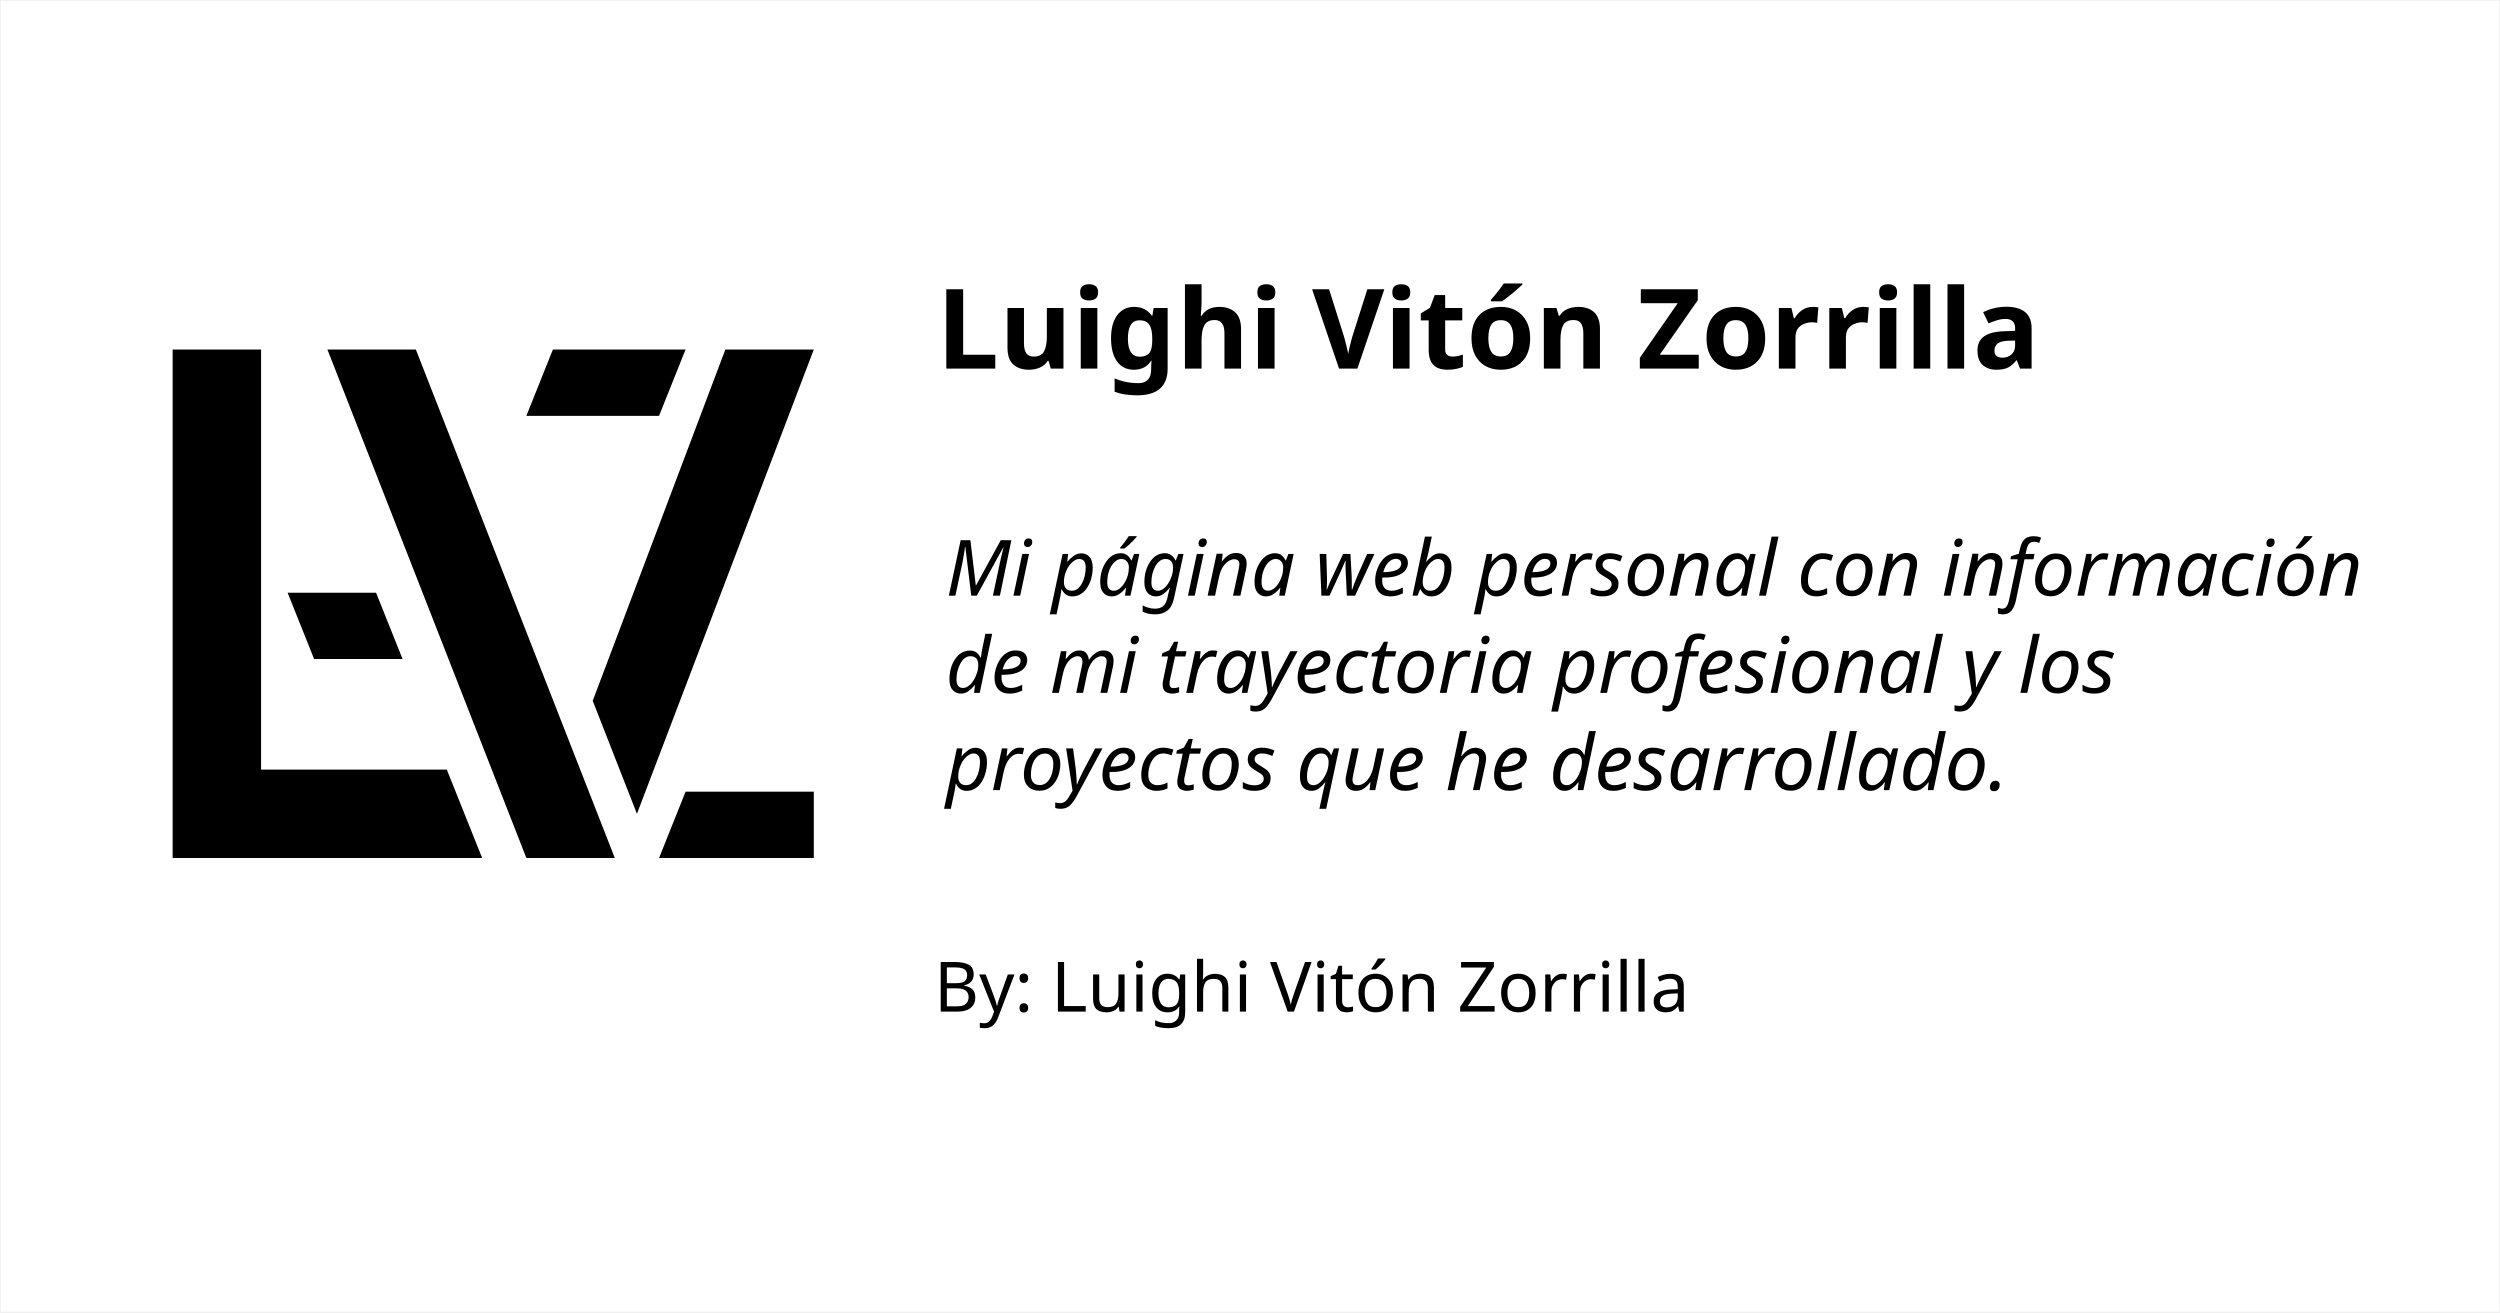
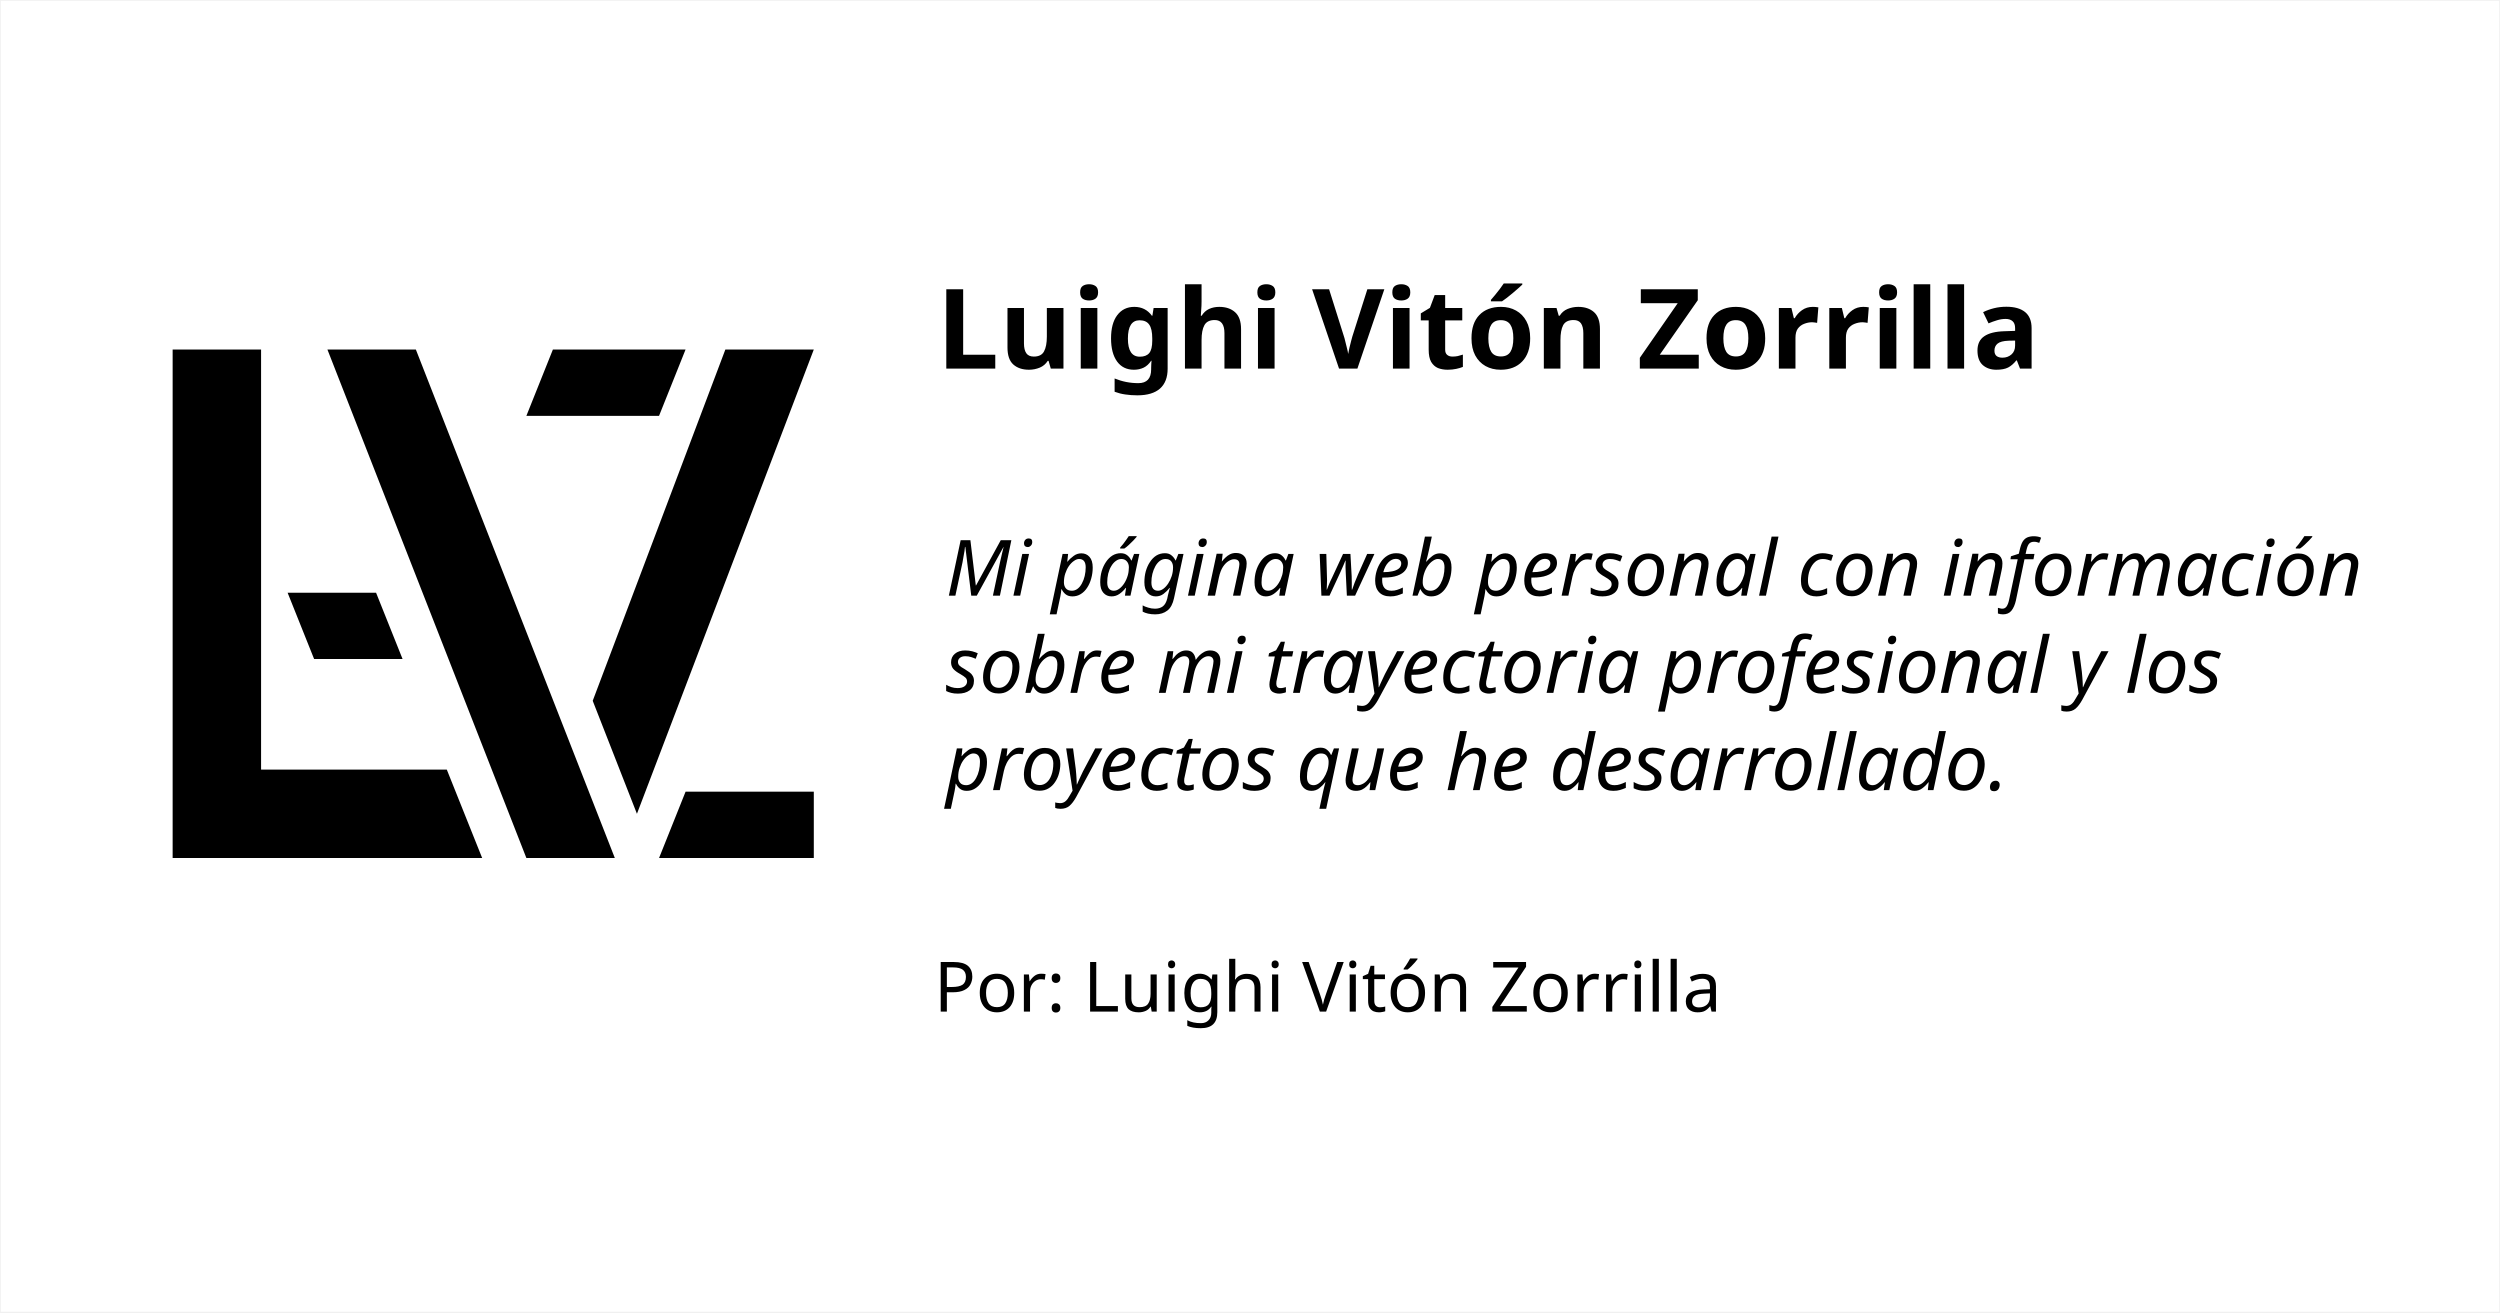
<svg xmlns="http://www.w3.org/2000/svg" id="svg8" version="1.1" viewBox="0 0 317.5 166.688" height="166.688mm" width="317.5mm">
  <defs id="defs2">
    <rect id="rect995" height="10.583" width="179.917" y="105.833" x="127" />
  </defs>
  <g transform="translate(-5.159167,-21.03417)" id="layer1">
    <rect y="21.133" x="5.258" height="166.489" width="317.301" id="rect849" style="fill:#ffffff;stroke:none;stroke-width:0.199;stroke-dasharray:0.596, 0.596" />
    <g transform="translate(0,-6.641652)" id="g1006">
      <text xml:space="preserve" style="font-size:14.111px;line-height:1.25;font-family:'Noto Sans';-inkscape-font-specification:'Noto Sans';stroke-width:0.265" x="124.075" y="74.491" id="text916">
        <tspan id="tspan914" x="124.075" y="74.491" style="font-style:normal;font-variant:normal;font-weight:bold;font-stretch:normal;font-size:14.111px;font-family:'Noto Sans';-inkscape-font-specification:'Noto Sans Bold';stroke-width:0.265">Luighi Vitón Zorrilla</tspan>
      </text>
      <text xml:space="preserve" style="font-style:italic;font-variant:normal;font-weight:normal;font-stretch:normal;font-size:9.878px;line-height:1.25;font-family:'Noto Sans';-inkscape-font-specification:'Noto Sans Italic';white-space:pre;inline-size:181.642;stroke-width:0.265" x="125.274" y="103.325" id="text920">
-         <tspan x="125.274" y="103.325" id="tspan6798">Mi página web personal con información </tspan>
-         <tspan x="125.274" y="115.672" id="tspan6800">de mi trayectoria profesional y los </tspan>
-         <tspan x="125.274" y="128.02" id="tspan6802">proyectos que he desarrollado.</tspan>
+         <tspan x="125.274" y="103.325" id="tspan15844">Mi página web personal con información </tspan>
+         <tspan x="125.274" y="115.672" id="tspan15846">sobre mi trayectoria profesional y los </tspan>
+         <tspan x="125.274" y="128.02" id="tspan15848">proyectos que he desarrollado.</tspan>
      </text>
      <text xml:space="preserve" style="font-size:8.819px;line-height:1.25;font-family:'Noto Sans';-inkscape-font-specification:'Noto Sans';stroke-width:0.265" x="123.77" y="156.15" id="text930">
-         <tspan id="tspan928" x="123.77" y="156.15" style="font-size:8.819px;stroke-width:0.265">By: Luighi Vitón Zorrilla</tspan>
+         <tspan id="tspan928" x="123.77" y="156.15" style="font-size:8.819px;stroke-width:0.265">Por: Luighi Vitón Zorrilla</tspan>
      </text>
    </g>
    <text style="font-size:4.233px;line-height:1.25;font-family:'Noto Sans';-inkscape-font-specification:'Noto Sans';white-space:pre;shape-inside:url(#rect995)" id="text993" xml:space="preserve" />
    <g id="layer1-6" transform="matrix(2.122466,0,0,2.122466,4.621721,45.76711)">
      <path id="rect5369" style="fill:#000000;fill-opacity:1;stroke:none;stroke-width:18.898;stroke-miterlimit:4;stroke-dasharray:none;stroke-opacity:0.973;stop-color:#000000" d="m 5,22.48 v 95 20 h 20 50 l -8,-20 H 25 V 22.48 Z" transform="matrix(0.2645833,0,0,0.2645833,9.260417,3.3125)" />
      <path style="fill:#000000;fill-opacity:1;stroke:none;stroke-width:0.265px;stroke-linecap:butt;stroke-linejoin:miter;stroke-opacity:1" d="m 19.844,9.26 h 5.292 L 37.042,39.687 31.75,39.688 Z" id="path5855" />
      <path id="path19242" style="fill:#000000;fill-opacity:1;stroke:none;stroke-width:0.265px;stroke-linecap:butt;stroke-linejoin:miter;stroke-opacity:1" d="M 43.656,9.26 35.719,30.28 38.365,37.042 48.948,9.26 Z" />
      <path style="fill:#000000;fill-opacity:1;stroke:none;stroke-width:0.265px;stroke-linecap:butt;stroke-linejoin:miter;stroke-opacity:1" d="m 24.342,27.781 -1.587,-3.969 H 17.462 l 1.587,3.969 z" id="path20895" />
      <path style="fill:#000000;fill-opacity:1;stroke:none;stroke-width:0.265px;stroke-linecap:butt;stroke-linejoin:miter;stroke-opacity:1" d="M 41.275,9.26 39.688,13.229 H 31.75 l 1.587,-3.969 z" id="path25506" />
      <path style="fill:#000000;fill-opacity:1;stroke:none;stroke-width:0.265px;stroke-linecap:butt;stroke-linejoin:miter;stroke-opacity:1" d="m 48.948,35.719 v 3.969 l -9.26,10e-7 1.587,-3.969 z" id="path25858" />
    </g>
  </g>
</svg>
